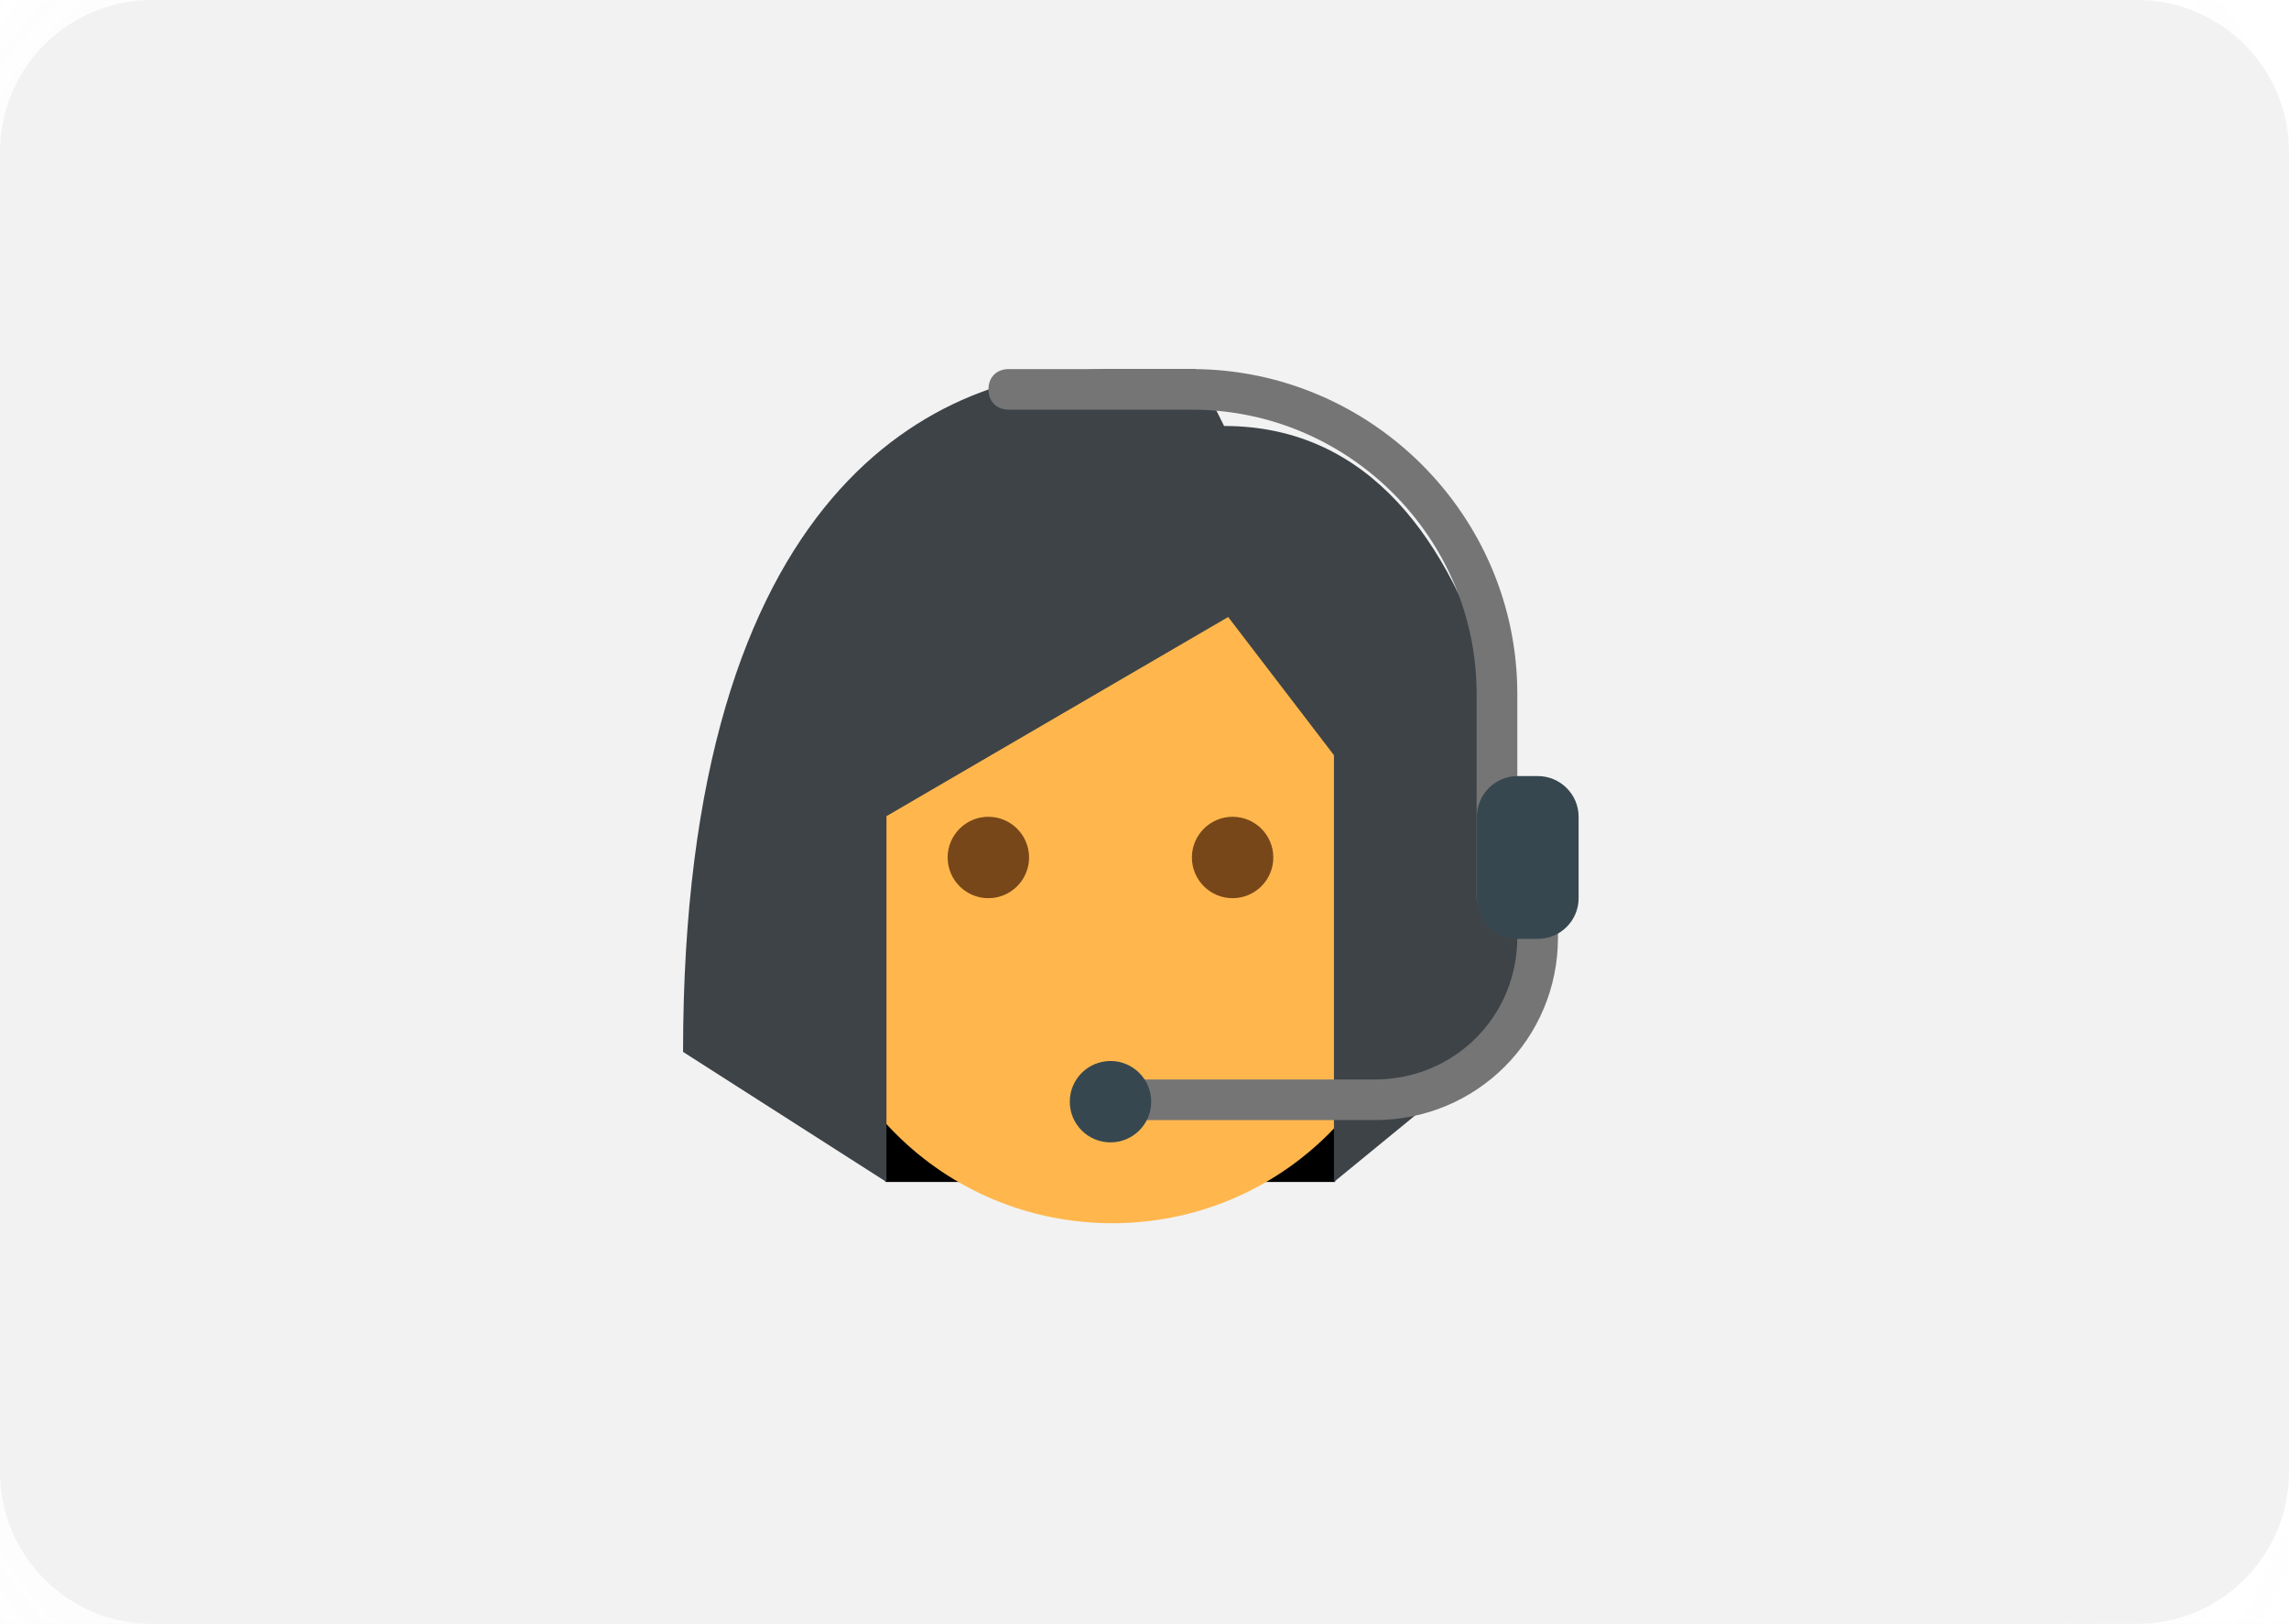
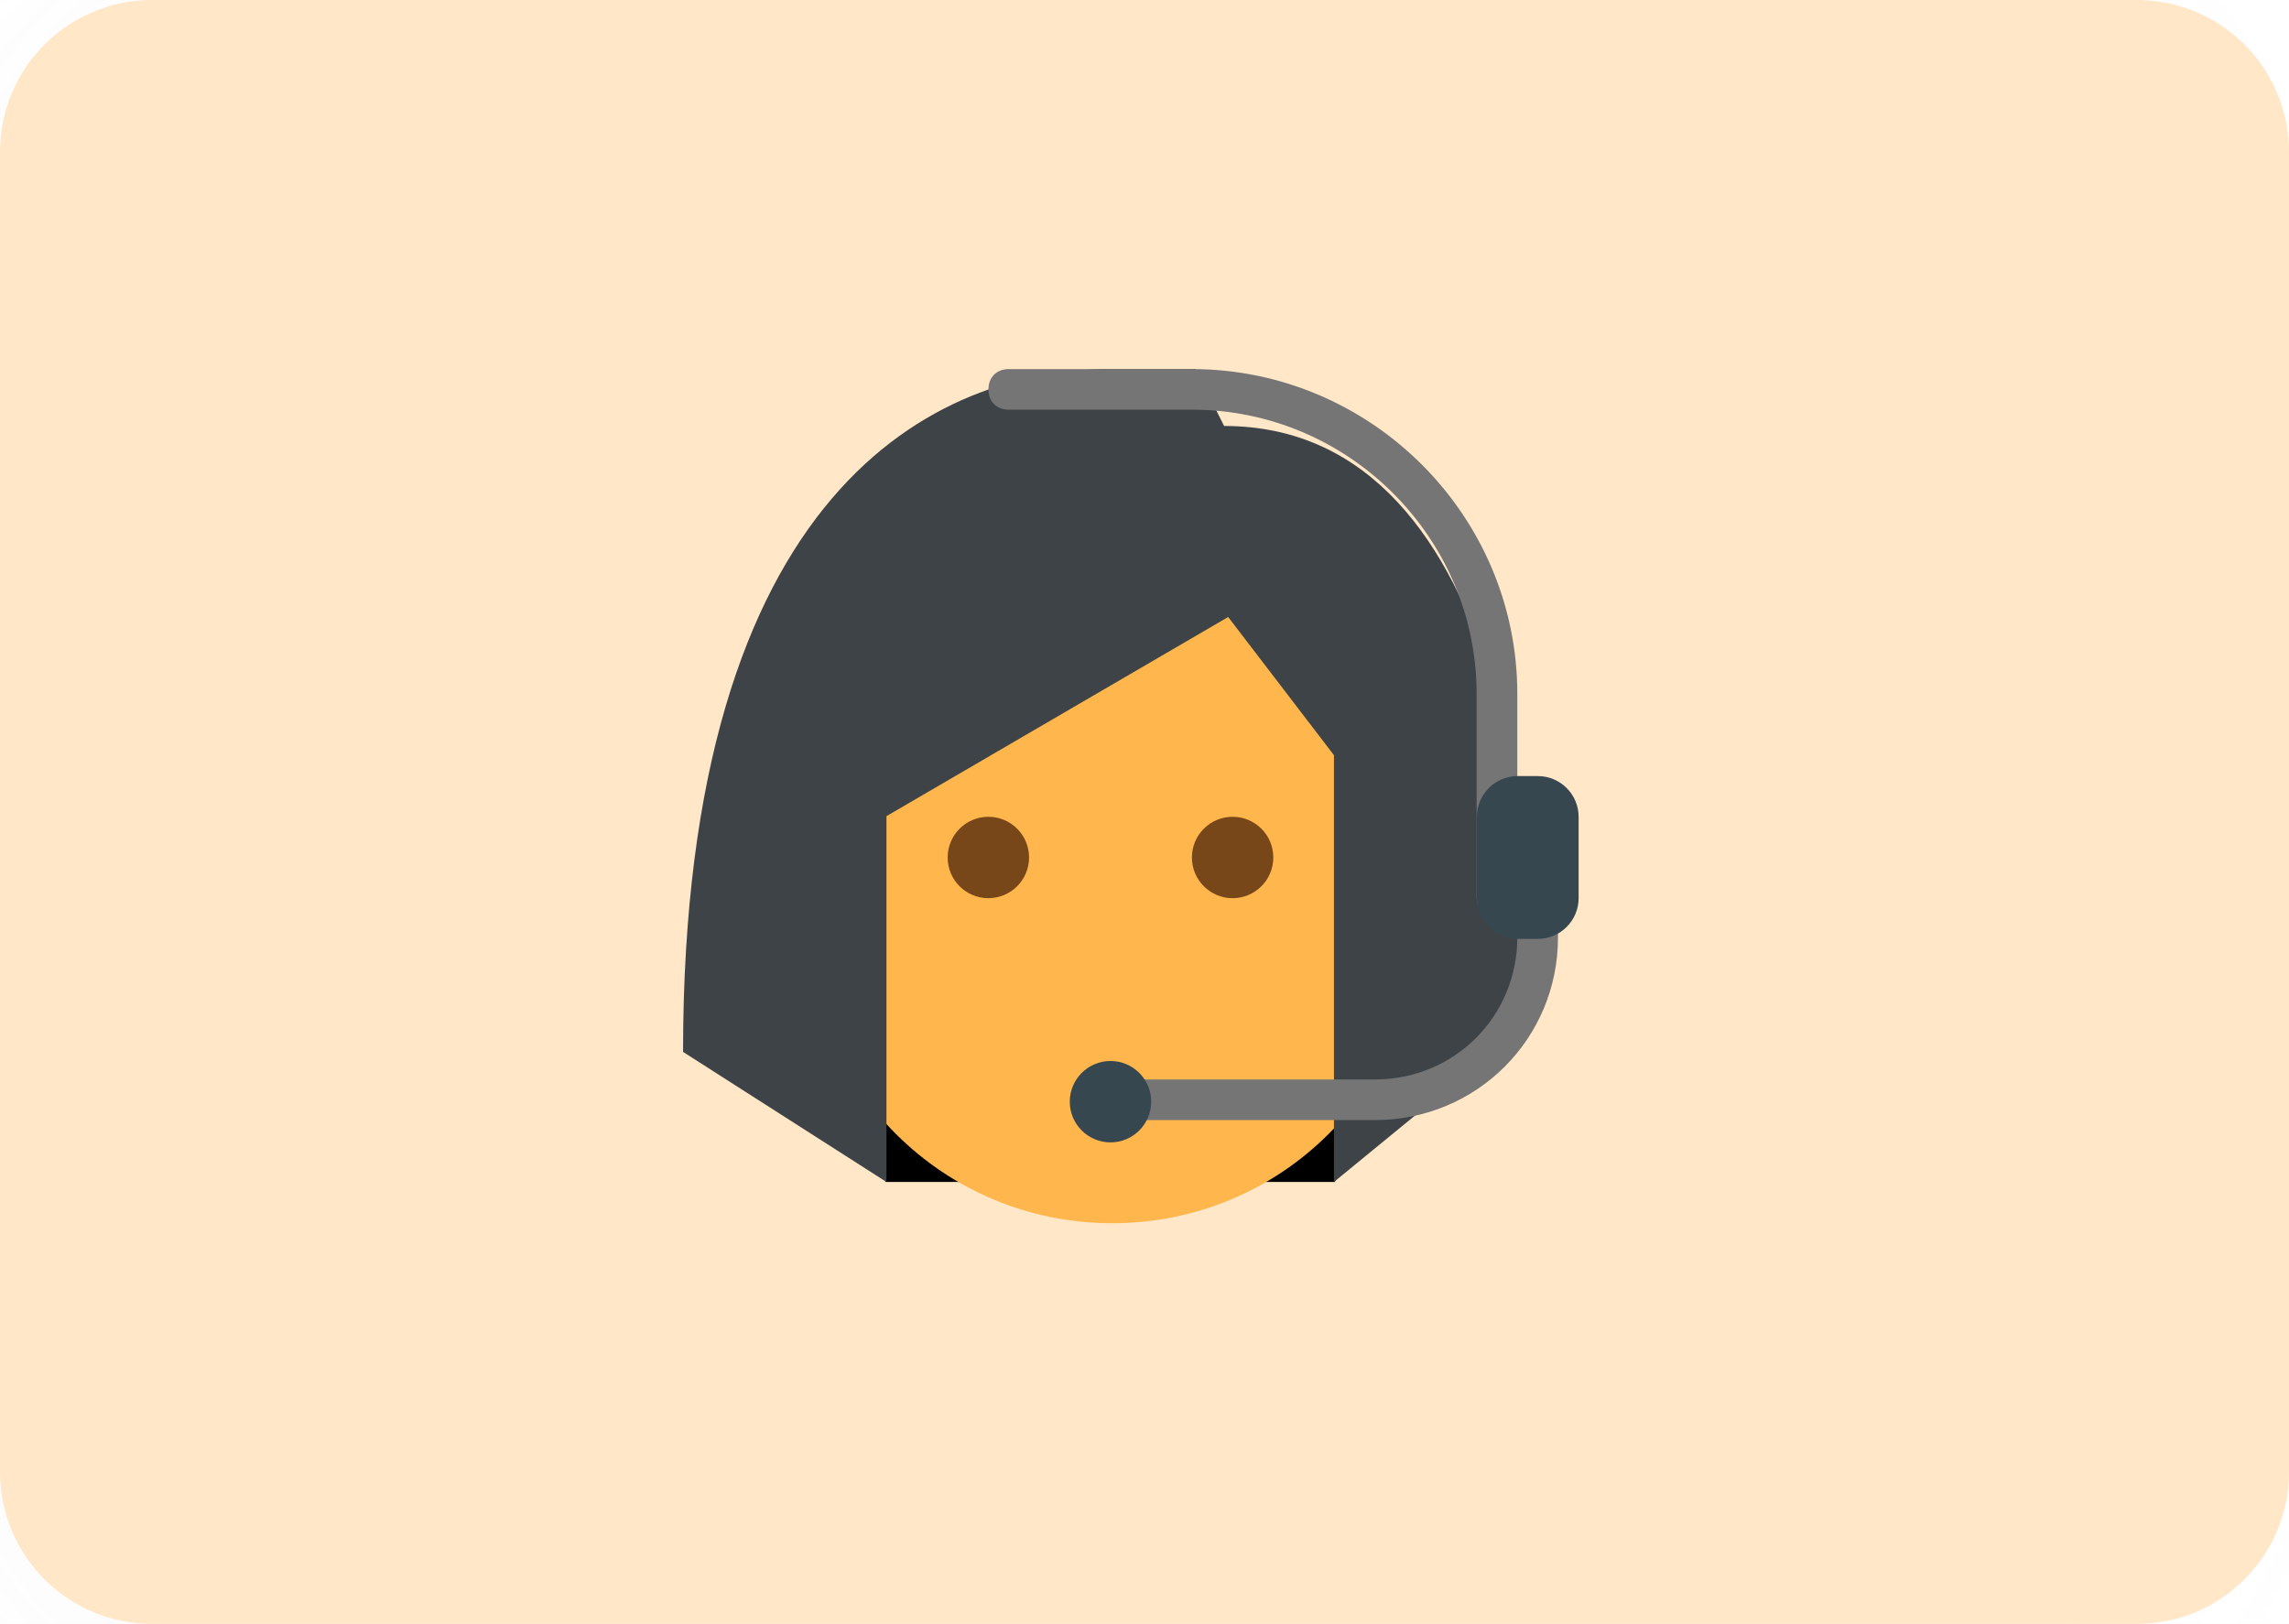
<svg xmlns="http://www.w3.org/2000/svg" width="754" height="535" viewBox="0 0 754 535" fill="none">
-   <g clip-path="url(#clip0_2613_130)">
+   <g clip-path="url(#clip0_3070_198)">
    <rect width="754" height="535" fill="white" />
-     <g filter="url(#filter0_d_2613_130)">
-       <path d="M582.678 21.657H68.831C58.172 21.657 49.531 33.898 49.531 48.997V506.937C49.531 522.036 58.172 534.277 68.831 534.277H582.678C593.337 534.277 601.978 522.036 601.978 506.937V48.997C601.978 33.898 593.337 21.657 582.678 21.657Z" fill="#F2F2F2" />
+     <g filter="url(#filter0_d_3070_198)">
+       <path d="M582.678 21.657H68.831C58.172 21.657 49.531 33.898 49.531 48.997V506.937C49.531 522.036 58.172 534.277 68.831 534.277H582.678C593.337 534.277 601.978 522.036 601.978 506.937V48.997C601.978 33.898 593.337 21.657 582.678 21.657Z" fill="#FFE7C8" />
    </g>
-     <rect width="754" height="535" rx="50.086" fill="#F2F2F2" />
+     <rect width="754" height="535" rx="50.086" fill="#FFE7C8" />
    <path d="M291.613 309.198H439.793V389.405H291.613V309.198Z" fill="black" />
    <path d="M271.931 309.322C286.743 309.322 298.75 297.315 298.75 282.504C298.75 267.692 286.743 255.686 271.931 255.686C257.12 255.686 245.113 267.692 245.113 282.504C245.113 297.315 257.12 309.322 271.931 309.322Z" fill="#FFA726" />
    <path d="M459.658 309.322C474.469 309.322 486.476 297.315 486.476 282.504C486.476 267.692 474.469 255.686 459.658 255.686C444.847 255.686 432.84 267.692 432.84 282.504C432.84 297.315 444.847 309.322 459.658 309.322Z" fill="#FFA726" />
    <path d="M466.981 235.955C466.981 151.096 265.783 180.496 265.783 235.955V302.773C265.783 358.232 310.717 403 366.382 403C422.047 403 466.981 358.232 466.981 302.773V235.955Z" fill="#FFB74D" />
    <path d="M406.022 295.913C413.428 295.913 419.431 289.909 419.431 282.504C419.431 275.098 413.428 269.095 406.022 269.095C398.617 269.095 392.613 275.098 392.613 282.504C392.613 289.909 398.617 295.913 406.022 295.913Z" fill="#784719" />
    <path d="M325.567 295.913C332.973 295.913 338.976 289.909 338.976 282.504C338.976 275.098 332.973 269.095 325.567 269.095C318.162 269.095 312.158 275.098 312.158 282.504C312.158 289.909 318.162 295.913 325.567 295.913Z" fill="#784719" />
    <path d="M365.702 121.595C308.751 121.595 225 160.428 225 346.556L292.001 389.406V268.891L404.563 203.277L439.404 248.805V389.406L506.405 334.504C506.405 297.011 500.375 140.342 403.223 140.342L393.843 121.595H365.702Z" fill="#3E4347" />
    <path d="M506.503 268.709C502.483 268.709 499.803 271.384 499.803 275.396V228.587C499.803 169.742 451.562 121.595 392.601 121.595H332.3C328.28 121.595 325.6 124.27 325.6 128.282C325.6 132.294 328.28 134.969 332.3 134.969H392.601C444.192 134.969 486.402 177.097 486.402 228.587V295.457C486.402 299.469 489.082 302.144 493.102 302.144C497.123 302.144 499.803 299.469 499.803 295.457V308.831C499.803 334.91 479.032 355.64 452.902 355.64H365.8C361.78 355.64 359.1 358.315 359.1 362.327C359.1 366.339 361.78 369.014 365.8 369.014H452.902C486.402 369.014 513.203 342.266 513.203 308.831V275.396C513.203 271.384 510.523 268.709 506.503 268.709Z" fill="#757575" />
    <path d="M506.592 255.686H499.888C492.513 255.686 486.479 261.72 486.479 269.095V295.913C486.479 303.288 492.513 309.322 499.888 309.322H506.592C513.967 309.322 520.001 303.288 520.001 295.913V269.095C520.001 261.72 513.967 255.686 506.592 255.686Z" fill="#37474F" />
    <path d="M365.796 376.367C373.201 376.367 379.205 370.364 379.205 362.958C379.205 355.552 373.201 349.549 365.796 349.549C358.39 349.549 352.387 355.552 352.387 362.958C352.387 370.364 358.39 376.367 365.796 376.367Z" fill="#37474F" />
  </g>
  <defs>
-     <filter id="filter0_d_2613_130" x="-138.29" y="-166.164" width="969.827" height="930" filterUnits="userSpaceOnUse" color-interpolation-filters="sRGB">
+     <filter id="filter0_d_3070_198" x="-138.29" y="-166.164" width="969.827" height="930" filterUnits="userSpaceOnUse" color-interpolation-filters="sRGB">
      <feFlood flood-opacity="0" result="BackgroundImageFix" />
      <feColorMatrix in="SourceAlpha" type="matrix" values="0 0 0 0 0 0 0 0 0 0 0 0 0 0 0 0 0 0 127 0" result="hardAlpha" />
      <feOffset dx="20.869" dy="20.869" />
      <feGaussianBlur stdDeviation="104.345" />
      <feComposite in2="hardAlpha" operator="out" />
      <feColorMatrix type="matrix" values="0 0 0 0 0.742 0 0 0 0 0.742 0 0 0 0 0.742 0 0 0 0.35 0" />
-       <feBlend mode="normal" in2="BackgroundImageFix" result="effect1_dropShadow_2613_130" />
-       <feBlend mode="normal" in="SourceGraphic" in2="effect1_dropShadow_2613_130" result="shape" />
+       <feBlend mode="normal" in2="BackgroundImageFix" result="effect1_dropShadow_3070_198" />
+       <feBlend mode="normal" in="SourceGraphic" in2="effect1_dropShadow_3070_198" result="shape" />
    </filter>
-     <clipPath id="clip0_2613_130">
+     <clipPath id="clip0_3070_198">
      <rect width="754" height="535" fill="white" />
    </clipPath>
  </defs>
</svg>
